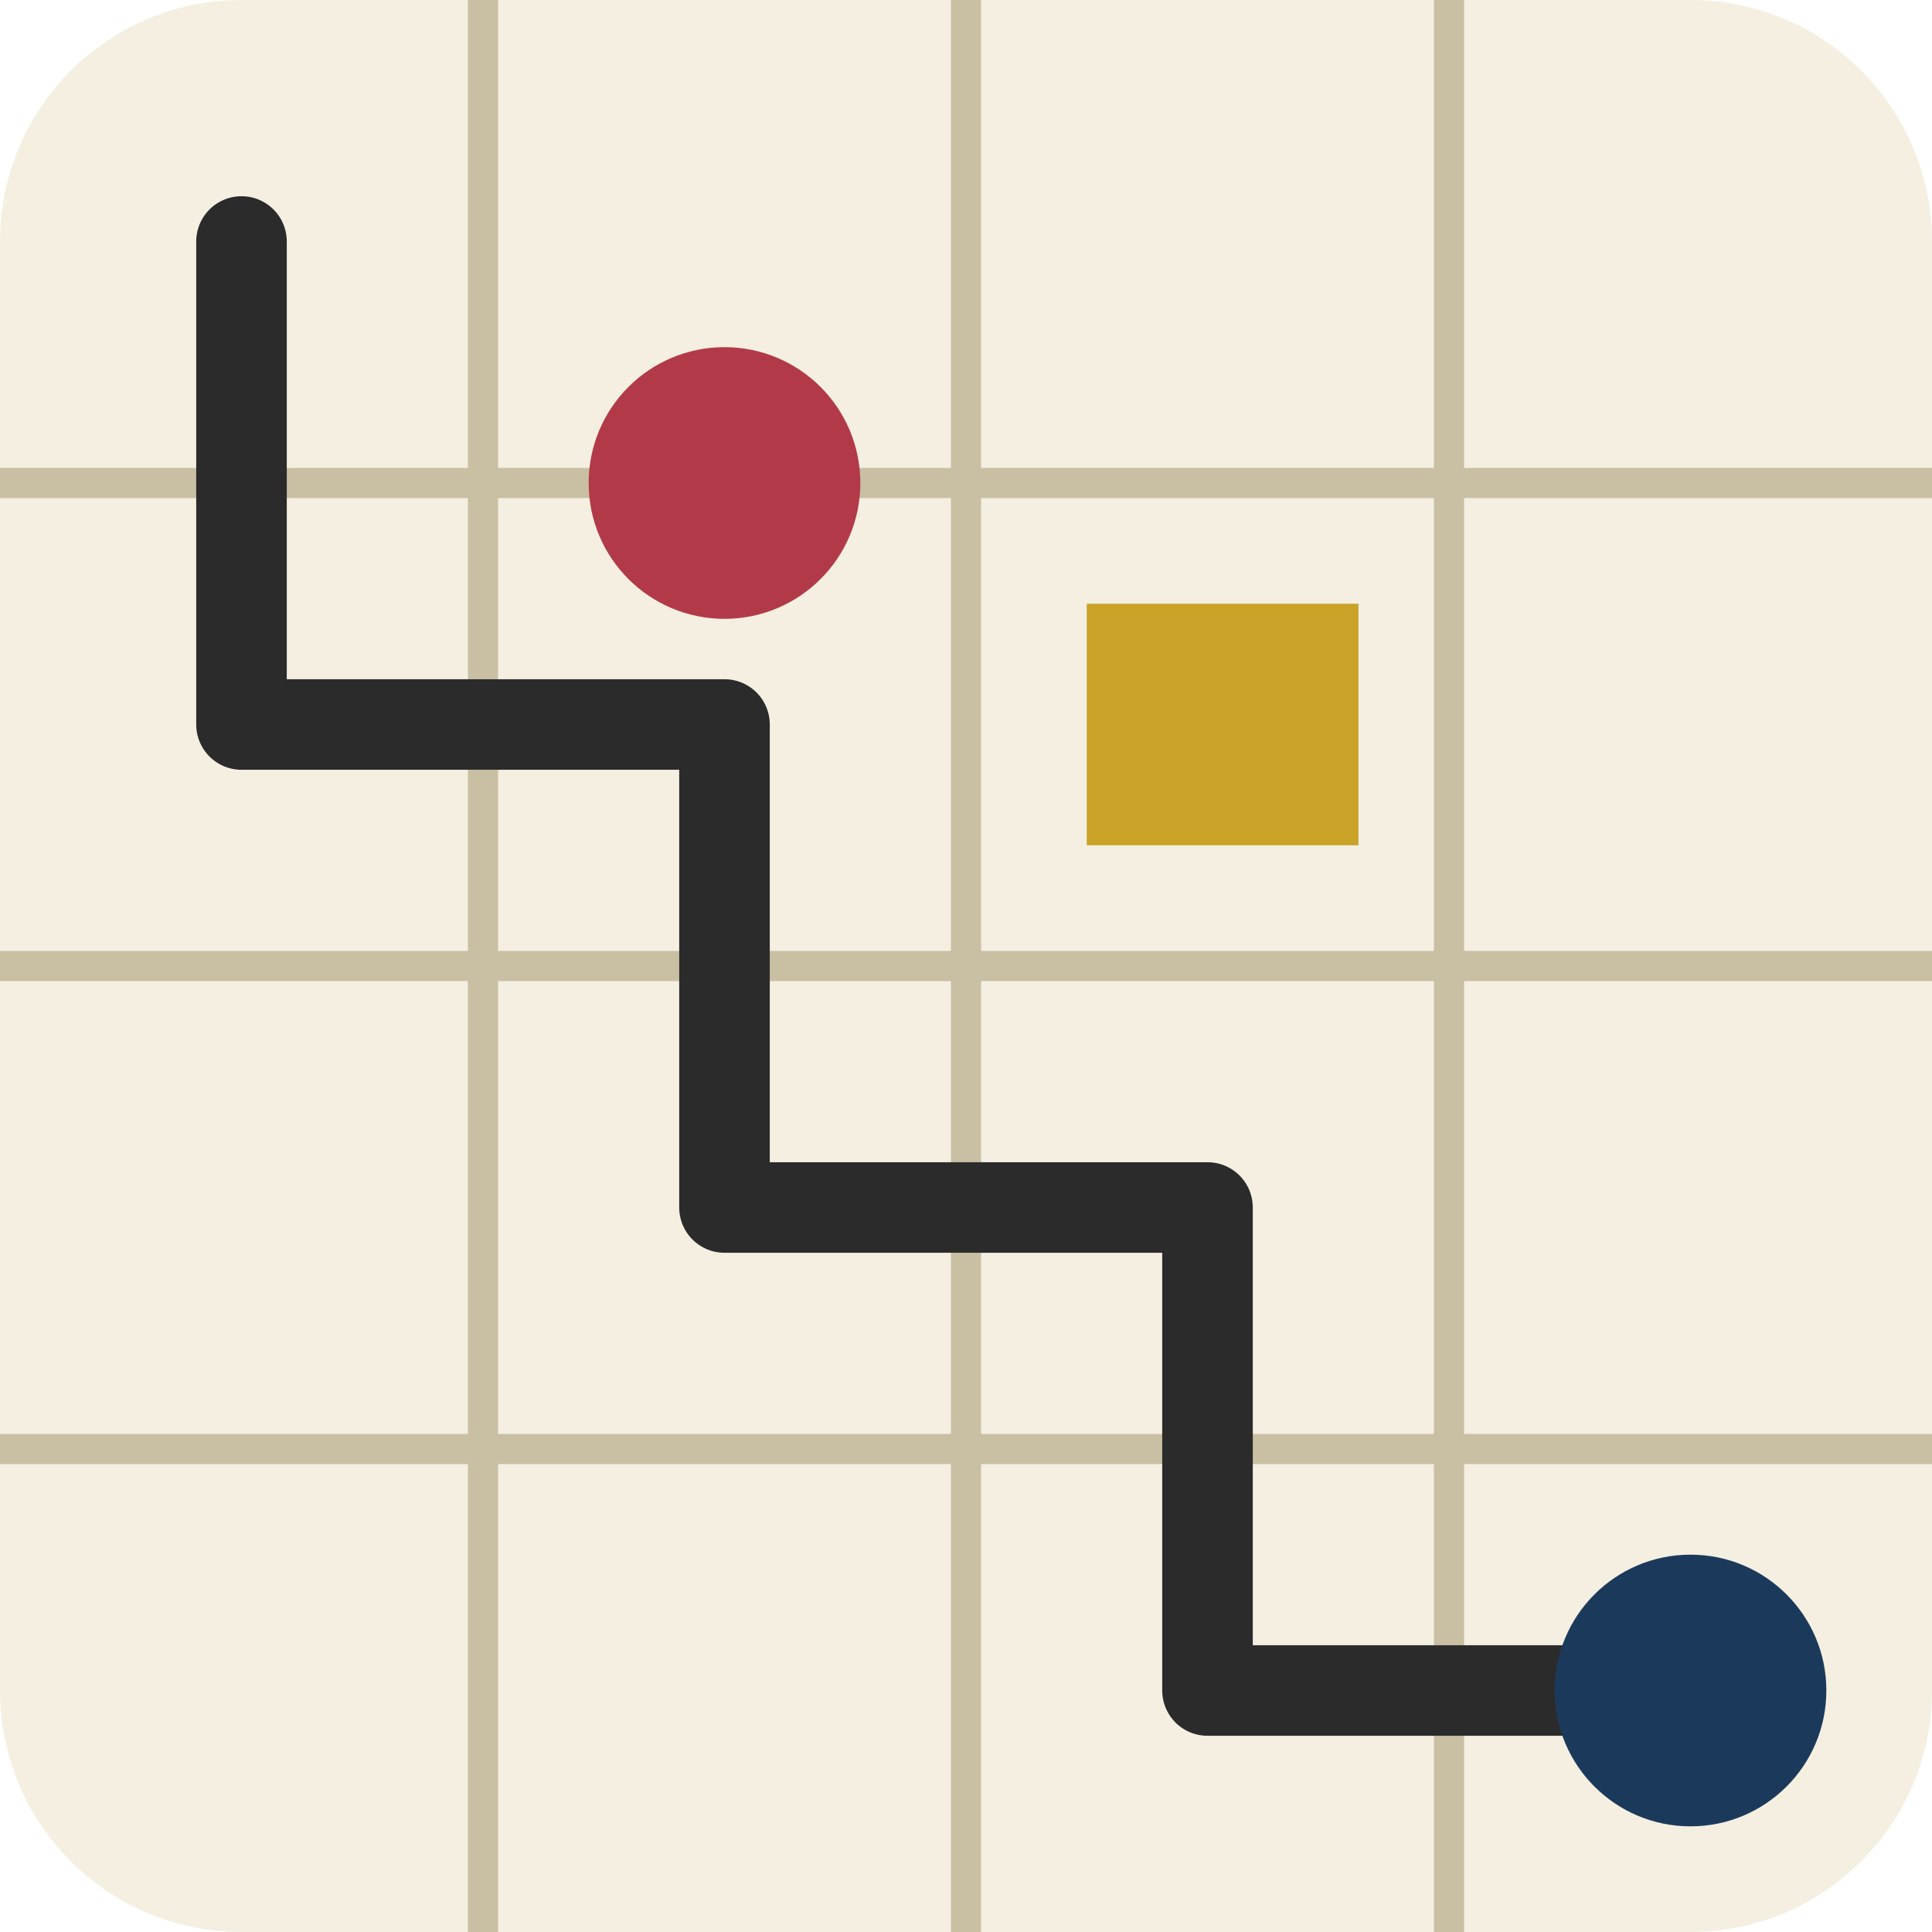
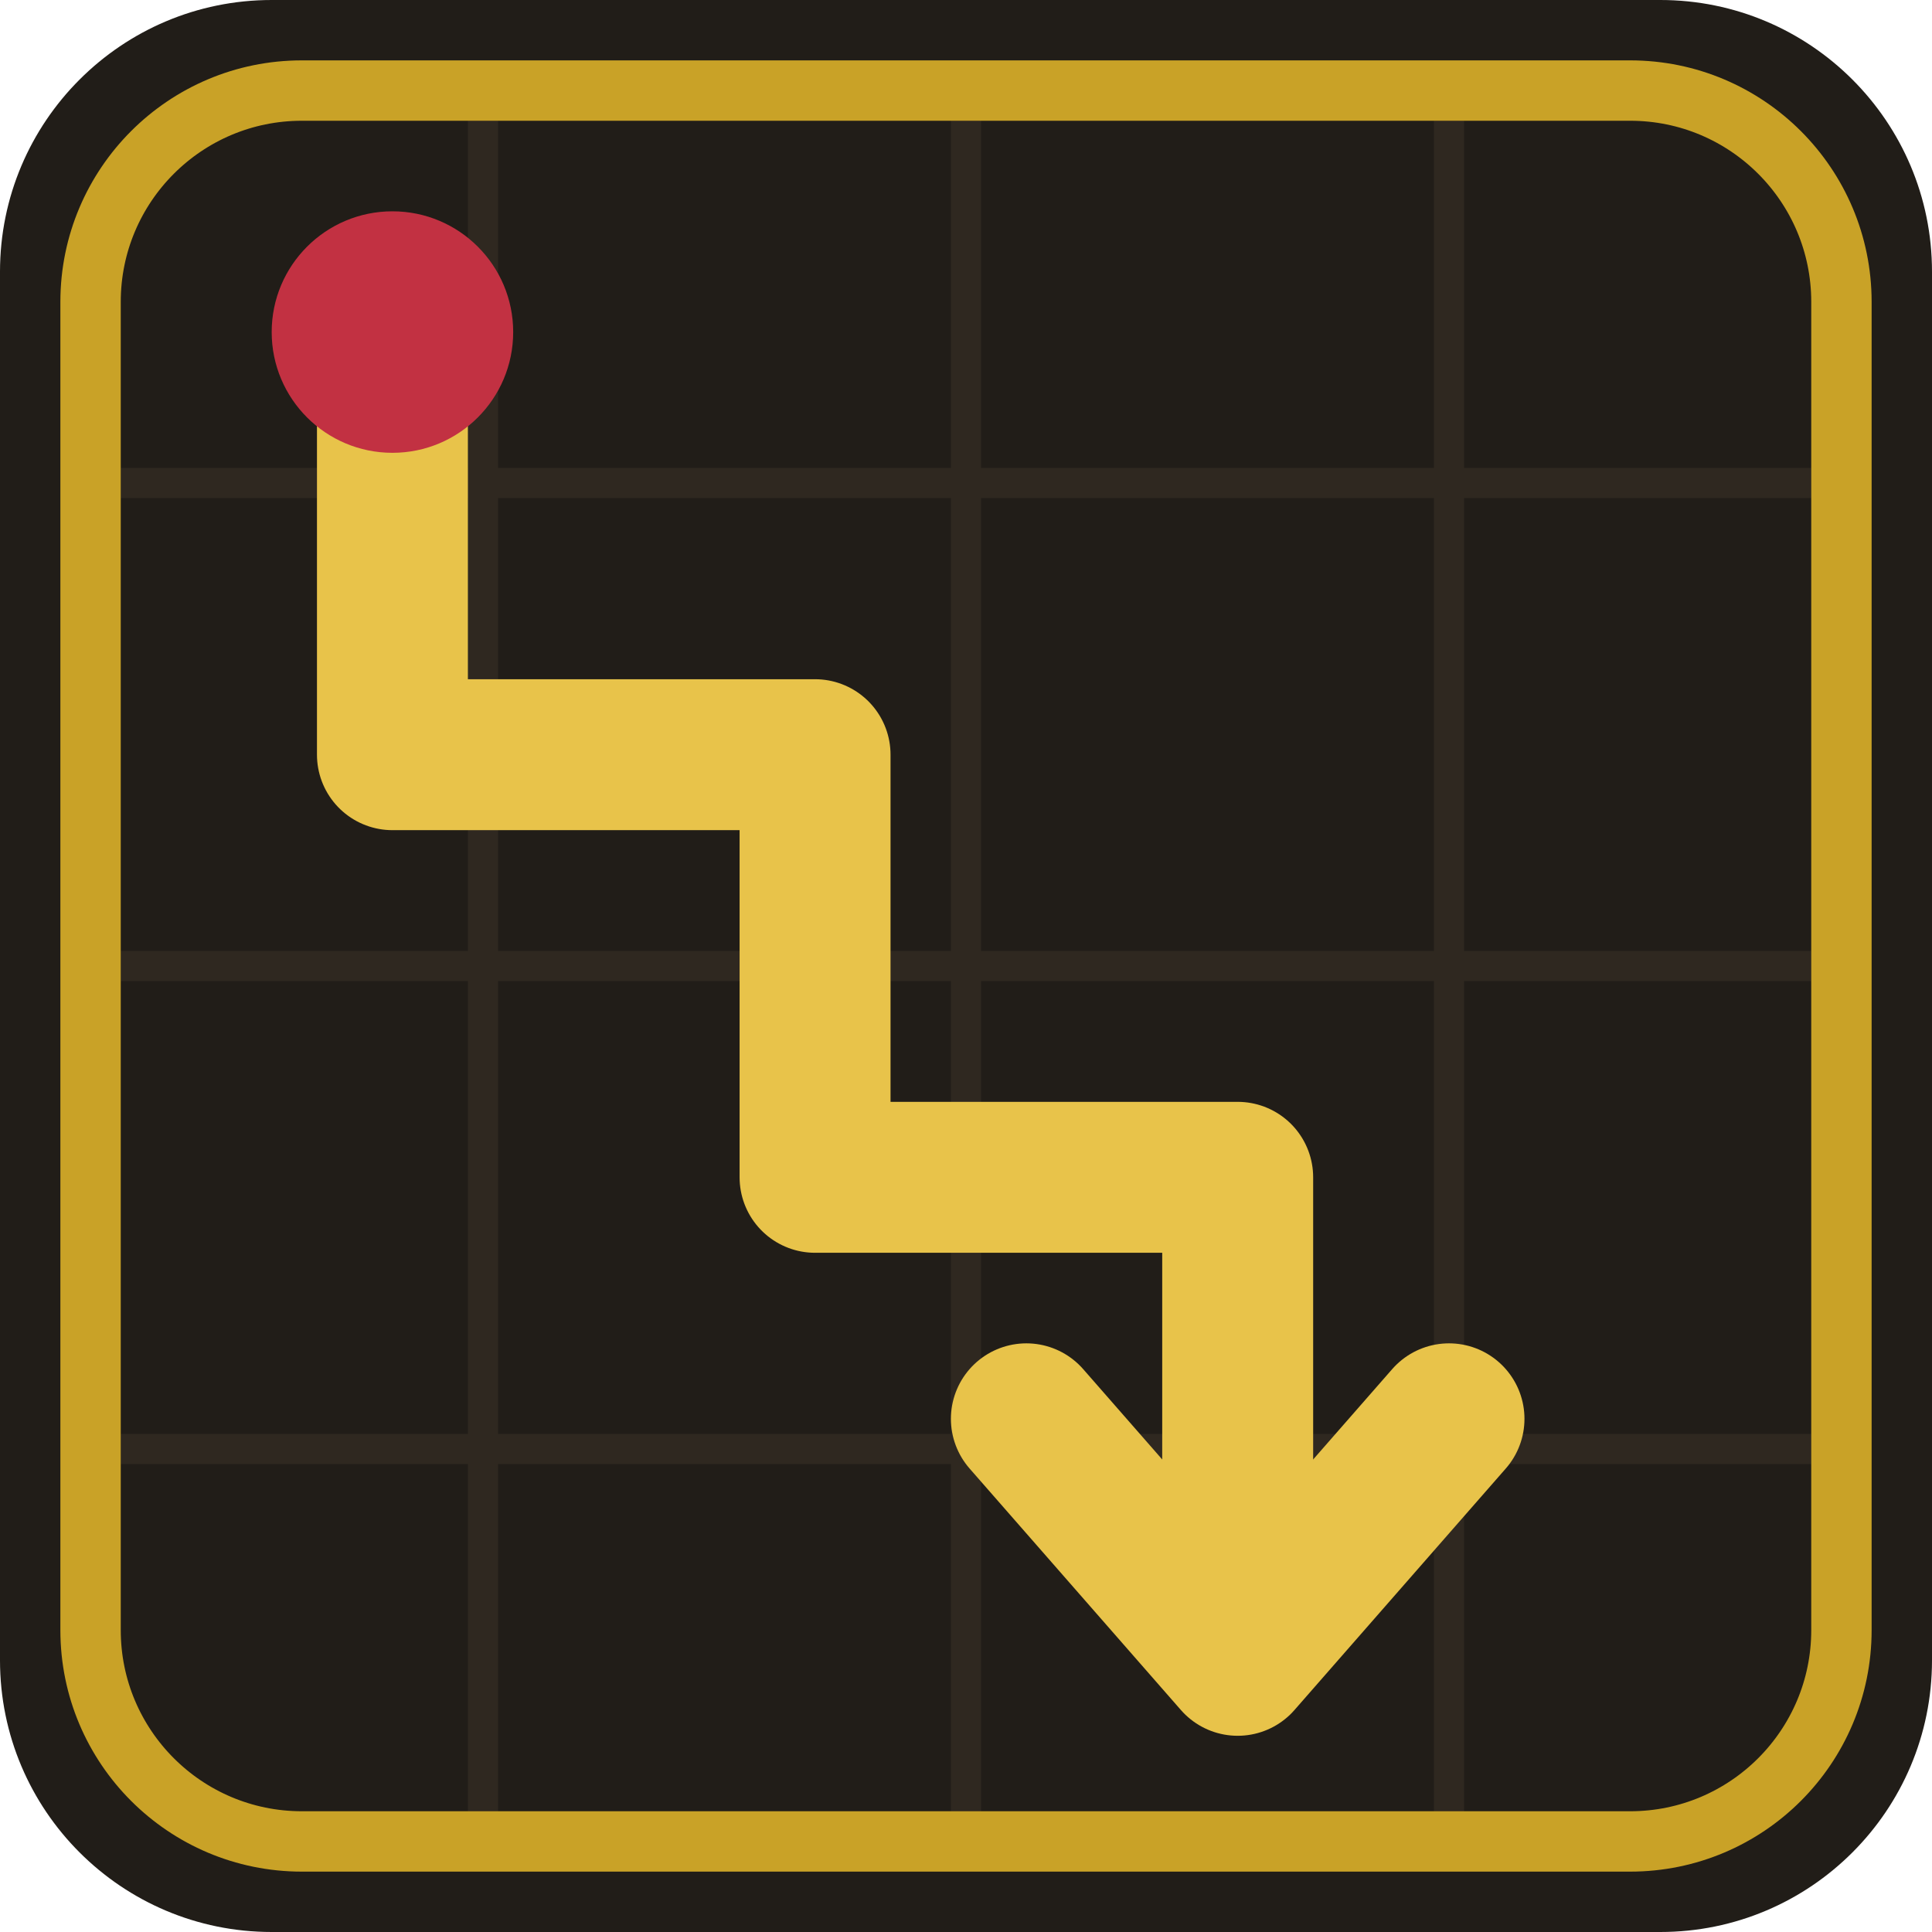
<svg xmlns="http://www.w3.org/2000/svg" width="128" height="128" viewBox="0 0 128 128">
-   <rect width="128" height="128" rx="16" fill="#f4efe1" />
-   <g stroke="#c9bfa3" stroke-width="2">
-     <path d="M32 0V128M64 0V128M96 0V128M0 32H128M0 64H128M0 96H128" />
+   <rect width="128" height="128" rx="18" fill="#211d18" />
+   <g stroke="#2f2820" stroke-width="2">
+     <path d="M32 8V120M64 8V120M96 8V120M8 32H120M8 64H120M8 96H120" />
  </g>
-   <polyline points="16,16 16,48 48,48 48,80 80,80 80,112 112,112" fill="none" stroke="#2b2b2b" stroke-width="6" stroke-linejoin="round" stroke-linecap="round" />
-   <circle cx="112" cy="112" r="9" fill="#1b3a5b" />
-   <circle cx="48" cy="32" r="9" fill="#b23a48" />
-   <rect x="72" y="40" width="18" height="16" fill="#c9a227" />
+   <rect x="6" y="6" width="116" height="116" rx="14" fill="none" stroke="#c9a227" stroke-width="4" />
+   <polyline points="26,22 26,50 54,50 54,78 82,78 82,102" fill="none" stroke="#e8c34a" stroke-width="10" stroke-linejoin="round" stroke-linecap="round" />
+   <polyline points="68,94 82,110 96,94" fill="none" stroke="#e8c34a" stroke-width="10" stroke-linejoin="round" stroke-linecap="round" />
+   <circle cx="26" cy="22" r="8" fill="#c23142" />
</svg>
